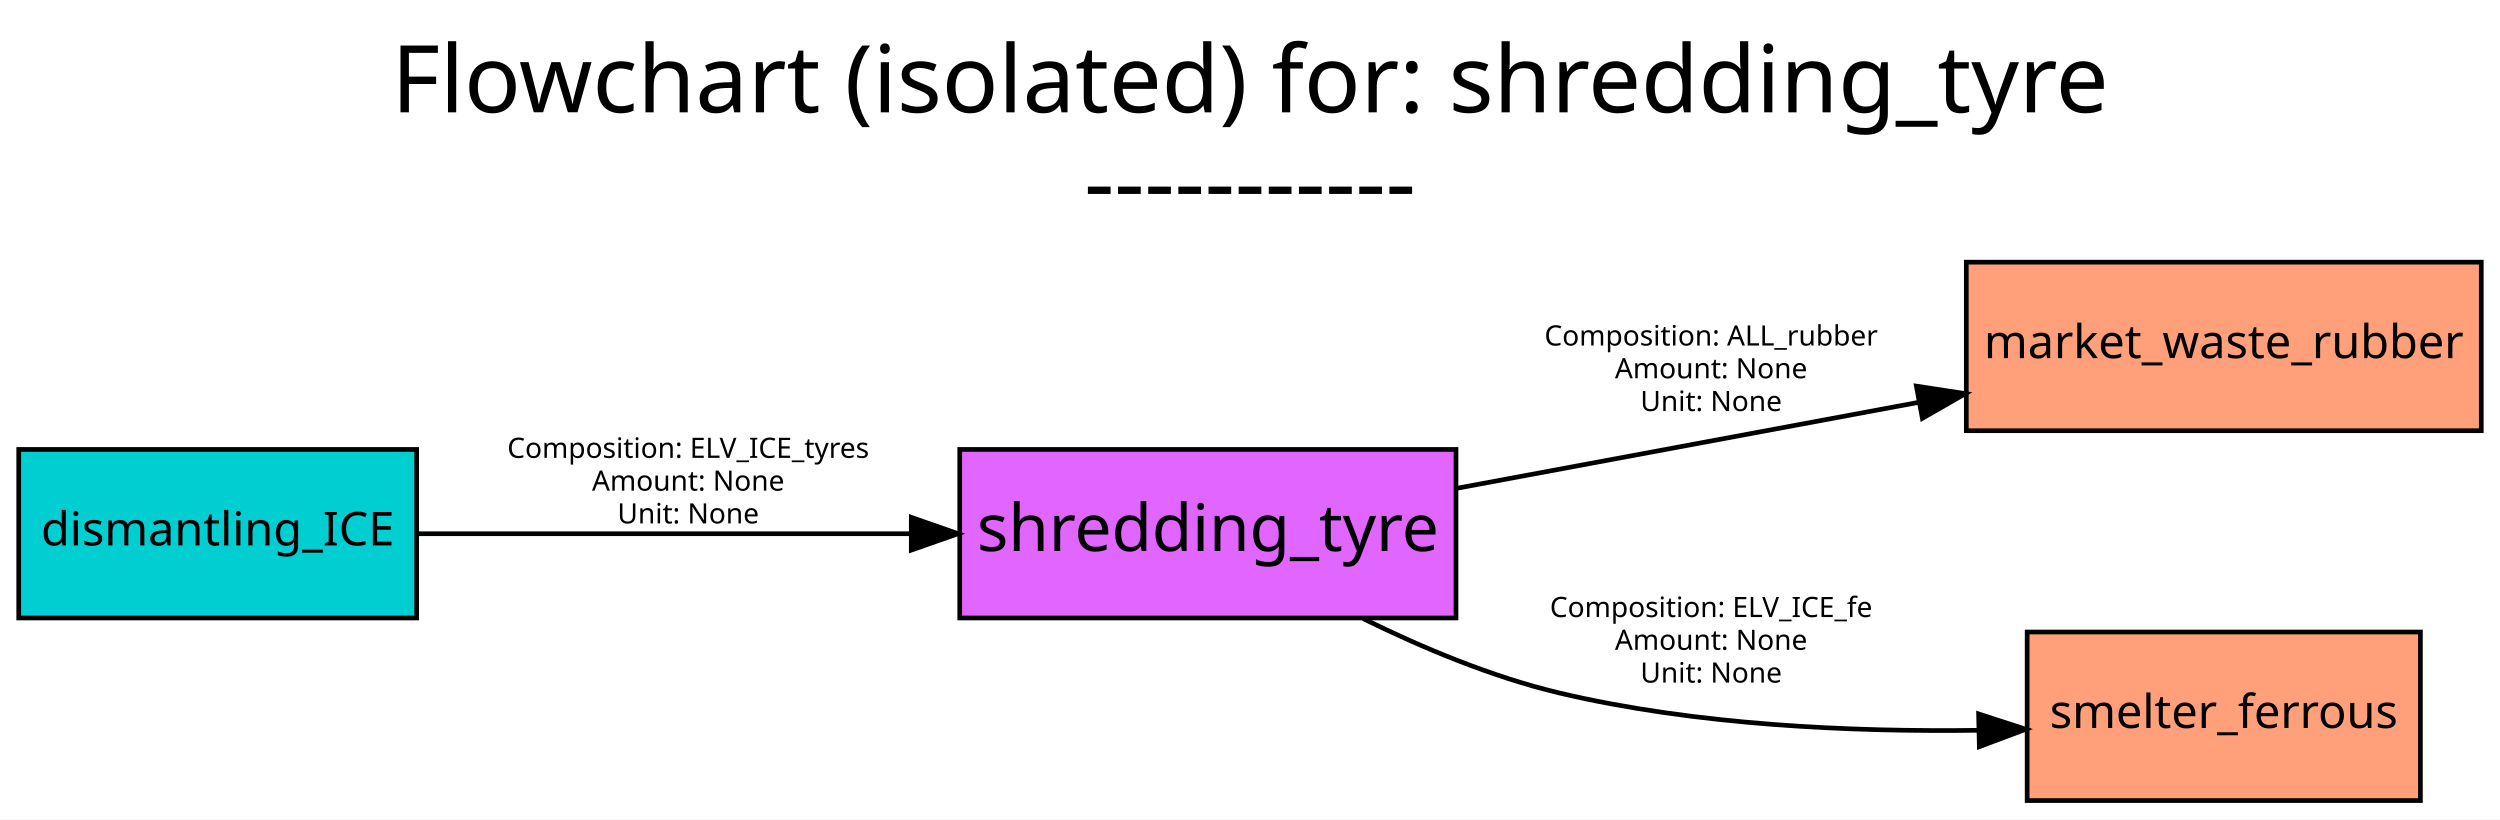
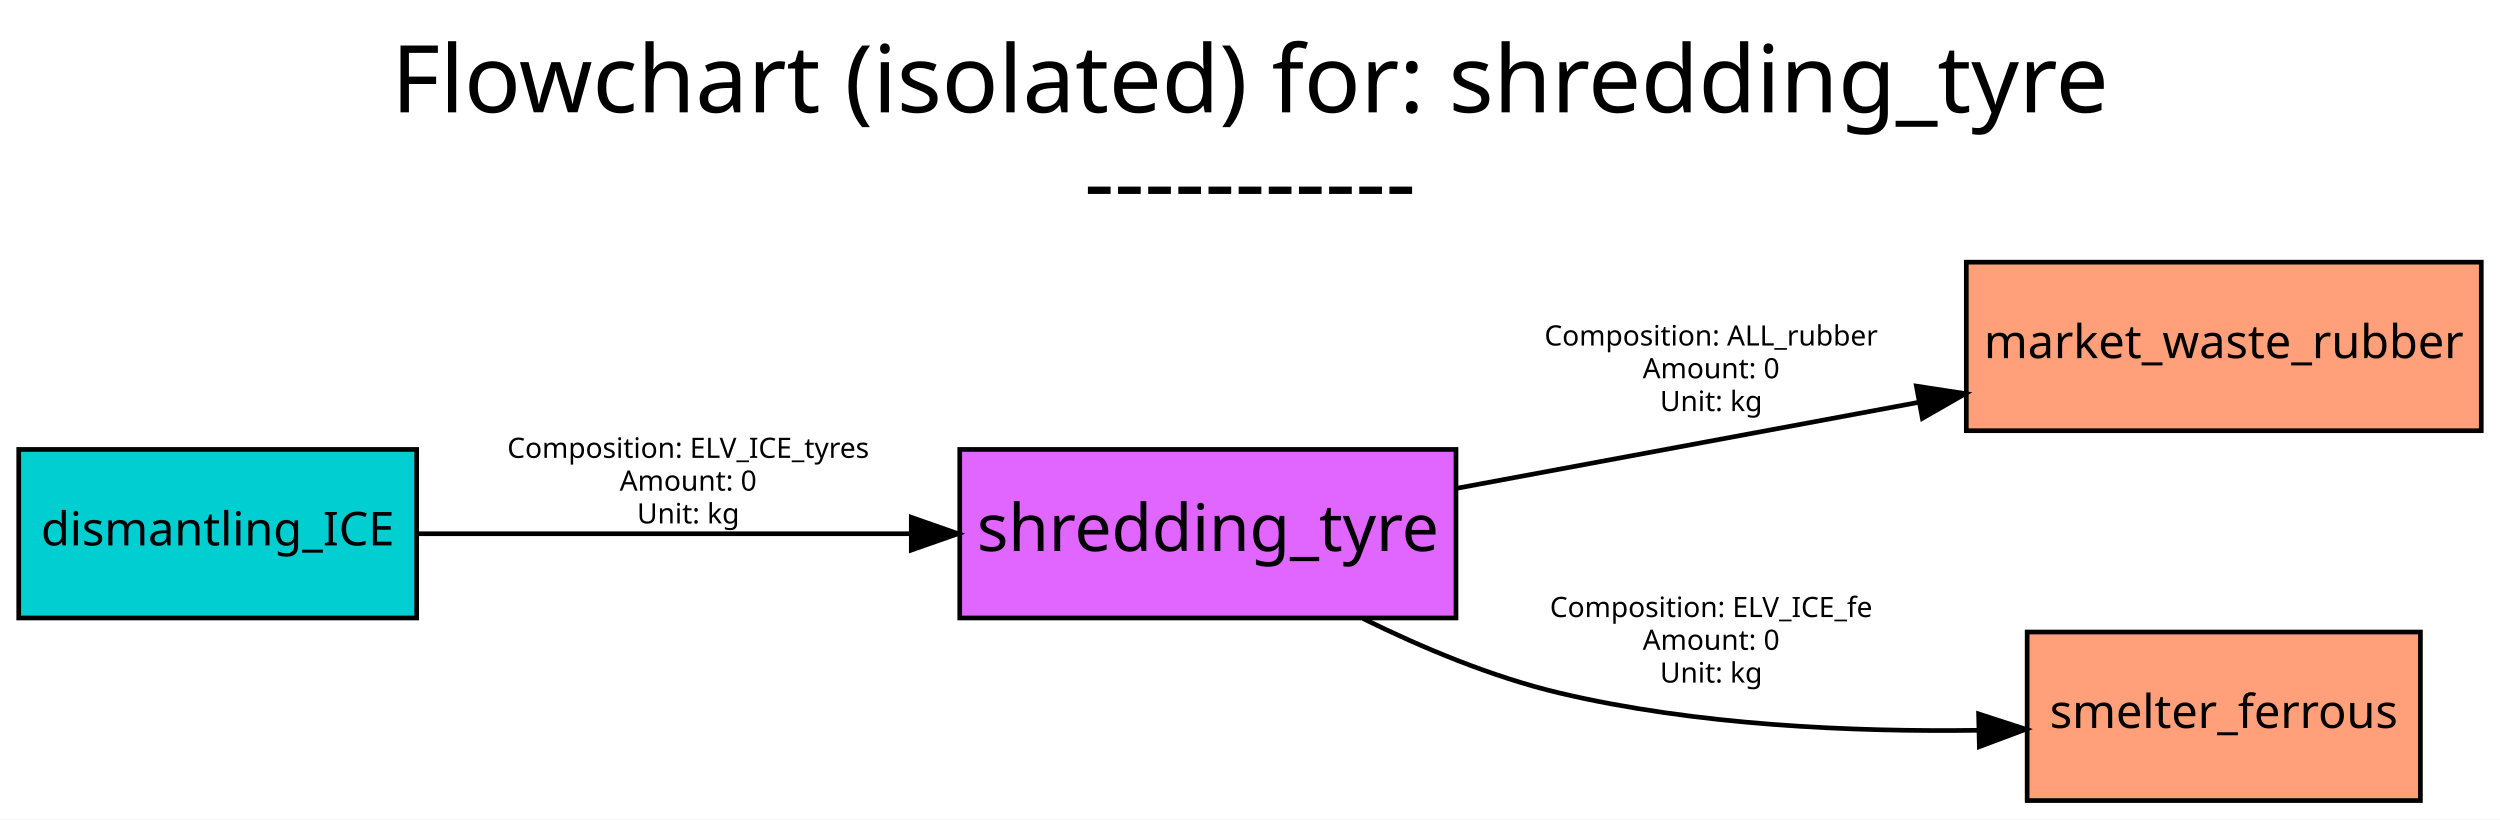
<svg xmlns="http://www.w3.org/2000/svg" width="534pt" height="175pt" viewBox="0.00 0.00 534.00 175.00">
  <g id="graph0" class="graph" transform="scale(1 1) rotate(0) translate(4 171)">
    <polygon fill="white" stroke="transparent" points="-4,4 -4,-171 530,-171 530,4 -4,4" />
    <text text-anchor="middle" x="263" y="-147" font-family="Cabin" font-size="20.00">Flowchart (isolated) for: shredding_tyre</text>
    <text text-anchor="middle" x="263" y="-125" font-family="Cabin" font-size="20.00">-----------</text>
    <g id="node1" class="node">
      <polygon fill="#e066ff" stroke="black" points="307,-75 201,-75 201,-39 307,-39 307,-75" />
      <text text-anchor="middle" x="254" y="-53.3" font-family="Cabin" font-size="14.00">shredding_tyre</text>
    </g>
    <g id="node3" class="node">
      <polygon fill="#ffa07a" stroke="black" points="526,-115 416,-115 416,-79 526,-79 526,-115" />
      <text text-anchor="middle" x="471" y="-94.5" font-family="Cabin" font-size="10.00">market_waste_rubber</text>
    </g>
    <g id="edge2" class="edge">
      <path fill="none" stroke="black" d="M307.05,-66.68C336.76,-72.21 374.27,-79.19 405.8,-85.06" />
      <polygon fill="black" stroke="black" points="405.34,-88.53 415.81,-86.92 406.62,-81.65 405.34,-88.53" />
      <text text-anchor="middle" x="361.5" y="-97.2" font-family="Cabin" font-size="6.00">Composition: ALL_rubber</text>
-       <text text-anchor="middle" x="361.5" y="-90.2" font-family="Cabin" font-size="6.00">Amount: None </text>
-       <text text-anchor="middle" x="361.5" y="-83.2" font-family="Cabin" font-size="6.00">Unit: None</text>
+       <text text-anchor="middle" x="361.5" y="-90.2" font-family="Cabin" font-size="6.00">Amount: 0 </text>
+       <text text-anchor="middle" x="361.5" y="-83.2" font-family="Cabin" font-size="6.00">Unit: kg</text>
    </g>
    <g id="node4" class="node">
      <polygon fill="#ffa07a" stroke="black" points="513,-36 429,-36 429,0 513,0 513,-36" />
      <text text-anchor="middle" x="471" y="-15.5" font-family="Cabin" font-size="10.00">smelter_ferrous</text>
    </g>
    <g id="edge3" class="edge">
      <path fill="none" stroke="black" d="M287.15,-38.87C299.8,-32.64 314.69,-26.4 329,-23 358.16,-16.08 391.66,-14.63 418.69,-15.01" />
      <polygon fill="black" stroke="black" points="418.63,-18.51 428.71,-15.23 418.79,-11.51 418.63,-18.51" />
      <text text-anchor="middle" x="361.5" y="-39.2" font-family="Cabin" font-size="6.00">Composition: ELV_ICE_fe</text>
-       <text text-anchor="middle" x="361.5" y="-32.2" font-family="Cabin" font-size="6.00">Amount: None </text>
-       <text text-anchor="middle" x="361.5" y="-25.2" font-family="Cabin" font-size="6.00">Unit: None</text>
+       <text text-anchor="middle" x="361.5" y="-32.2" font-family="Cabin" font-size="6.00">Amount: 0 </text>
+       <text text-anchor="middle" x="361.5" y="-25.2" font-family="Cabin" font-size="6.00">Unit: kg</text>
    </g>
    <g id="node2" class="node">
      <polygon fill="darkturquoise" stroke="black" points="85,-75 0,-75 0,-39 85,-39 85,-75" />
      <text text-anchor="middle" x="42.5" y="-54.5" font-family="Cabin" font-size="10.00">dismantling_ICE</text>
    </g>
    <g id="edge1" class="edge">
      <path fill="none" stroke="black" d="M85.14,-57C115.2,-57 156.32,-57 190.34,-57" />
      <polygon fill="black" stroke="black" points="190.65,-60.5 200.65,-57 190.65,-53.5 190.65,-60.5" />
      <text text-anchor="middle" x="143" y="-73.2" font-family="Cabin" font-size="6.00">Composition: ELV_ICE_tyres</text>
-       <text text-anchor="middle" x="143" y="-66.2" font-family="Cabin" font-size="6.00">Amount: None </text>
-       <text text-anchor="middle" x="143" y="-59.2" font-family="Cabin" font-size="6.00">Unit: None</text>
+       <text text-anchor="middle" x="143" y="-66.2" font-family="Cabin" font-size="6.00">Amount: 0 </text>
+       <text text-anchor="middle" x="143" y="-59.2" font-family="Cabin" font-size="6.00">Unit: kg</text>
    </g>
  </g>
</svg>
